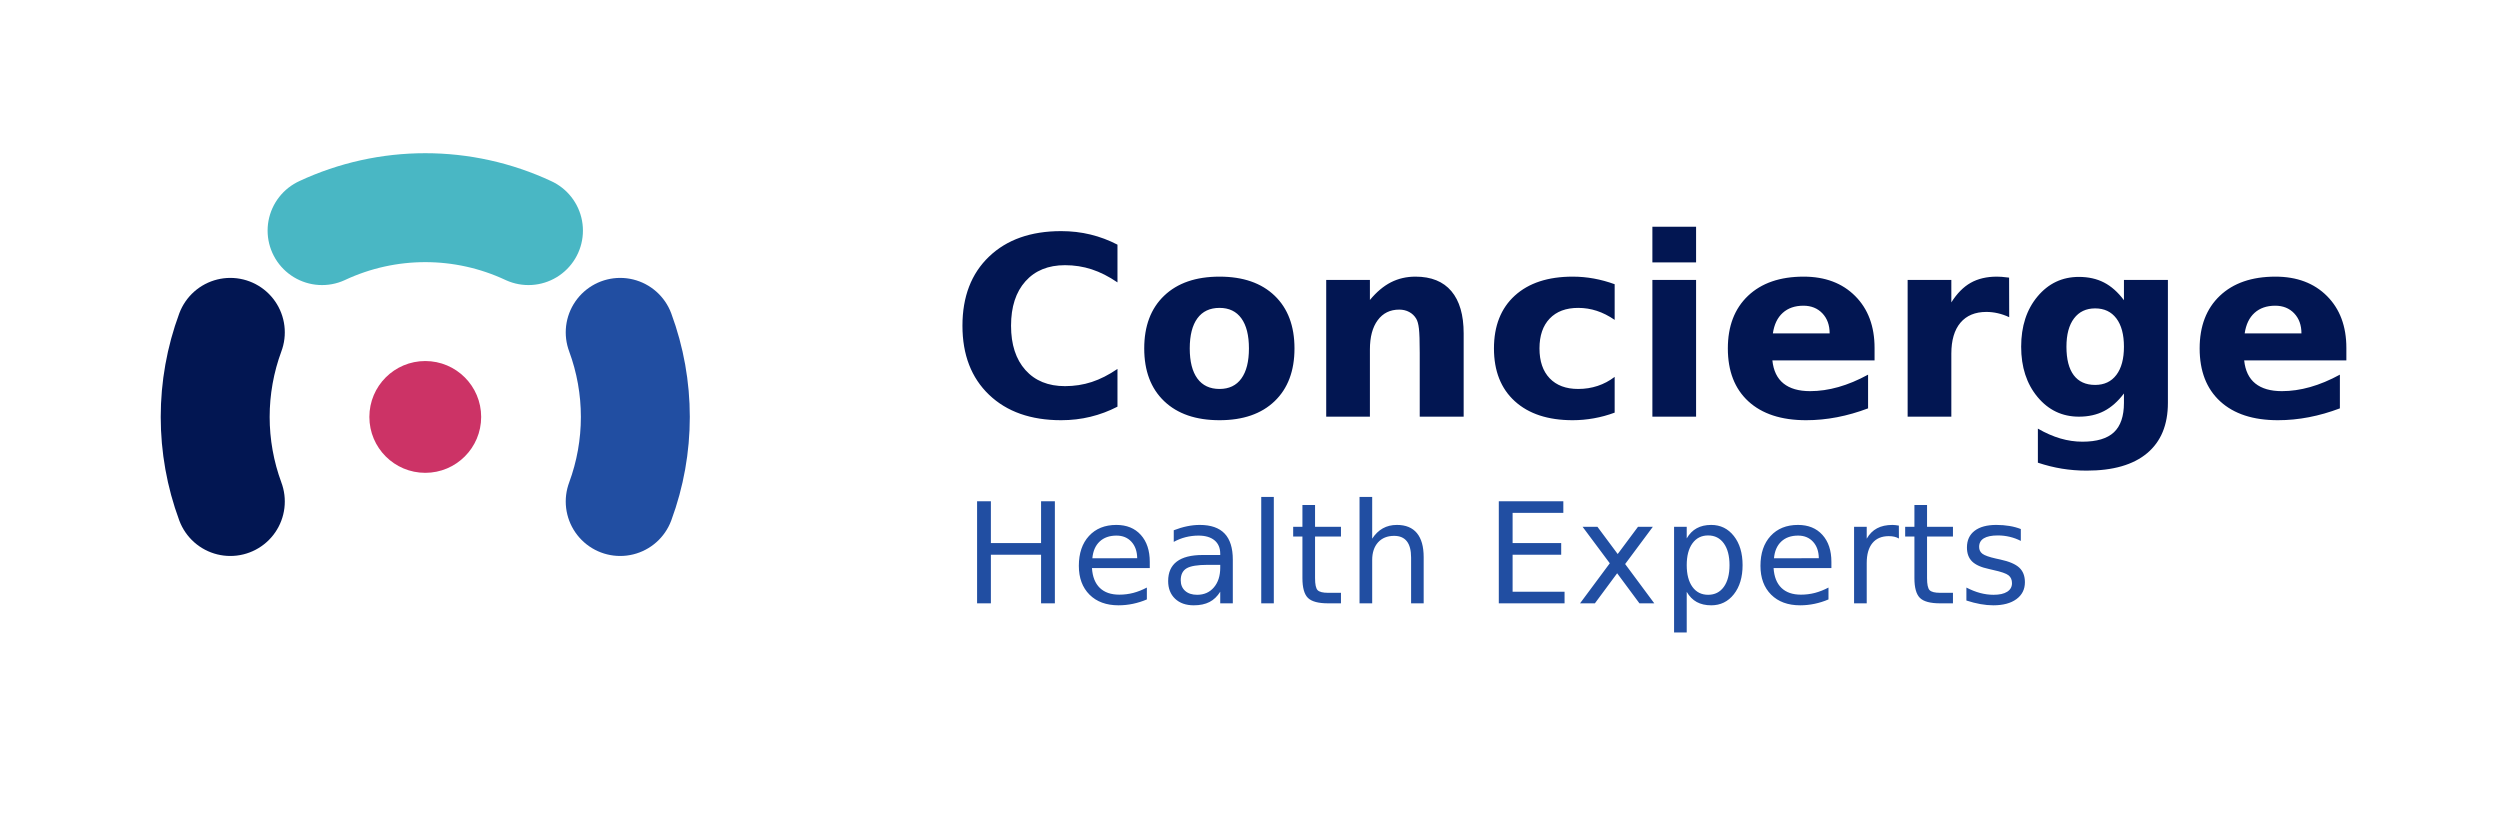
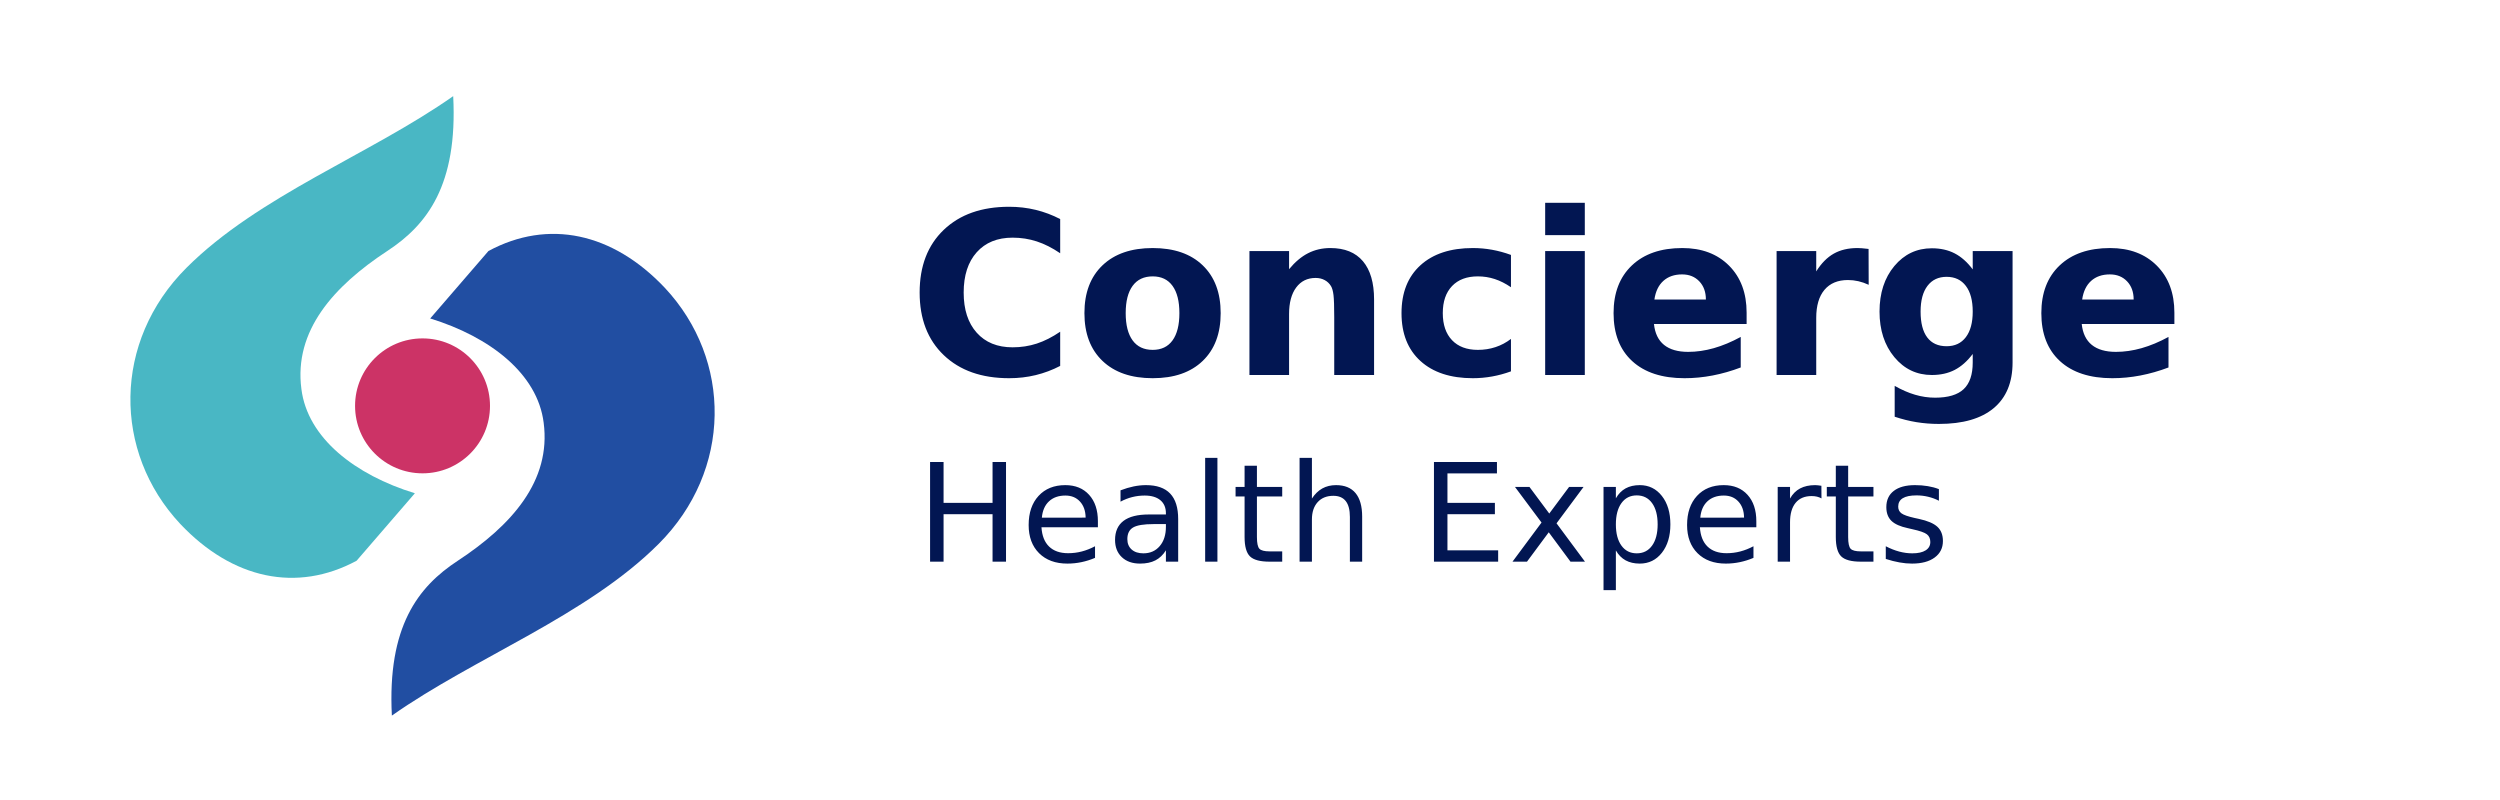
- <svg xmlns="http://www.w3.org/2000/svg" width="1500" height="500" viewBox="0 0 1500 500">
-   <g transform="translate(35 30) scale(.86)">
-     <g fill="none" stroke-linecap="round" stroke-width="76">
-       <path d="M 184 126 A 170 170 0 0 1 328 126" stroke="#49B7C4" />
-       <path d="M 120 315 A 170 170 0 0 1 120 197" stroke="#021652" />
-       <path d="M 392 197 A 170 170 0 0 1 392 315" stroke="#214EA2" />
-     </g>
-     <circle cx="256" cy="256" r="39" fill="#CC3366" />
+ <svg xmlns="http://www.w3.org/2000/svg" width="1500" height="480" viewBox="0 0 1500 480">
+   <g transform="translate(18 8) scale(.92)">
+     <path d="M276 54 C222 92 149 119 102 166 C54 214 54 286 98 333 C132 369 174 378 213 357 L251 313 C212 301 181 277 177 245 C172 207 198 178 233 155 C259 138 279 112 276 54 Z" fill="#49B7C4" />
+     <path d="M236 458 C290 420 363 393 410 346 C458 298 458 226 414 179 C380 143 338 134 299 155 L261 199 C300 211 331 235 335 267 C340 305 314 334 279 357 C253 374 233 400 236 458 Z" fill="#214EA2" />
+     <circle cx="256" cy="256" r="44" fill="#CC3366" />
  </g>
  <g text-anchor="start" font-family="DejaVu Sans, Arial, sans-serif">
-     <text x="570" y="250" font-size="150" font-weight="700" fill="#021652">Concierge</text>
-     <text x="578" y="362" font-size="84" font-weight="400" letter-spacing="1.5" fill="#214EA2">Health Experts</text>
+     <text x="545" y="225" font-size="136" font-weight="700" fill="#021652">Concierge</text>
+     <text x="550" y="337" font-size="82" font-weight="400" letter-spacing="1" fill="#021652">Health Experts</text>
  </g>
</svg>
